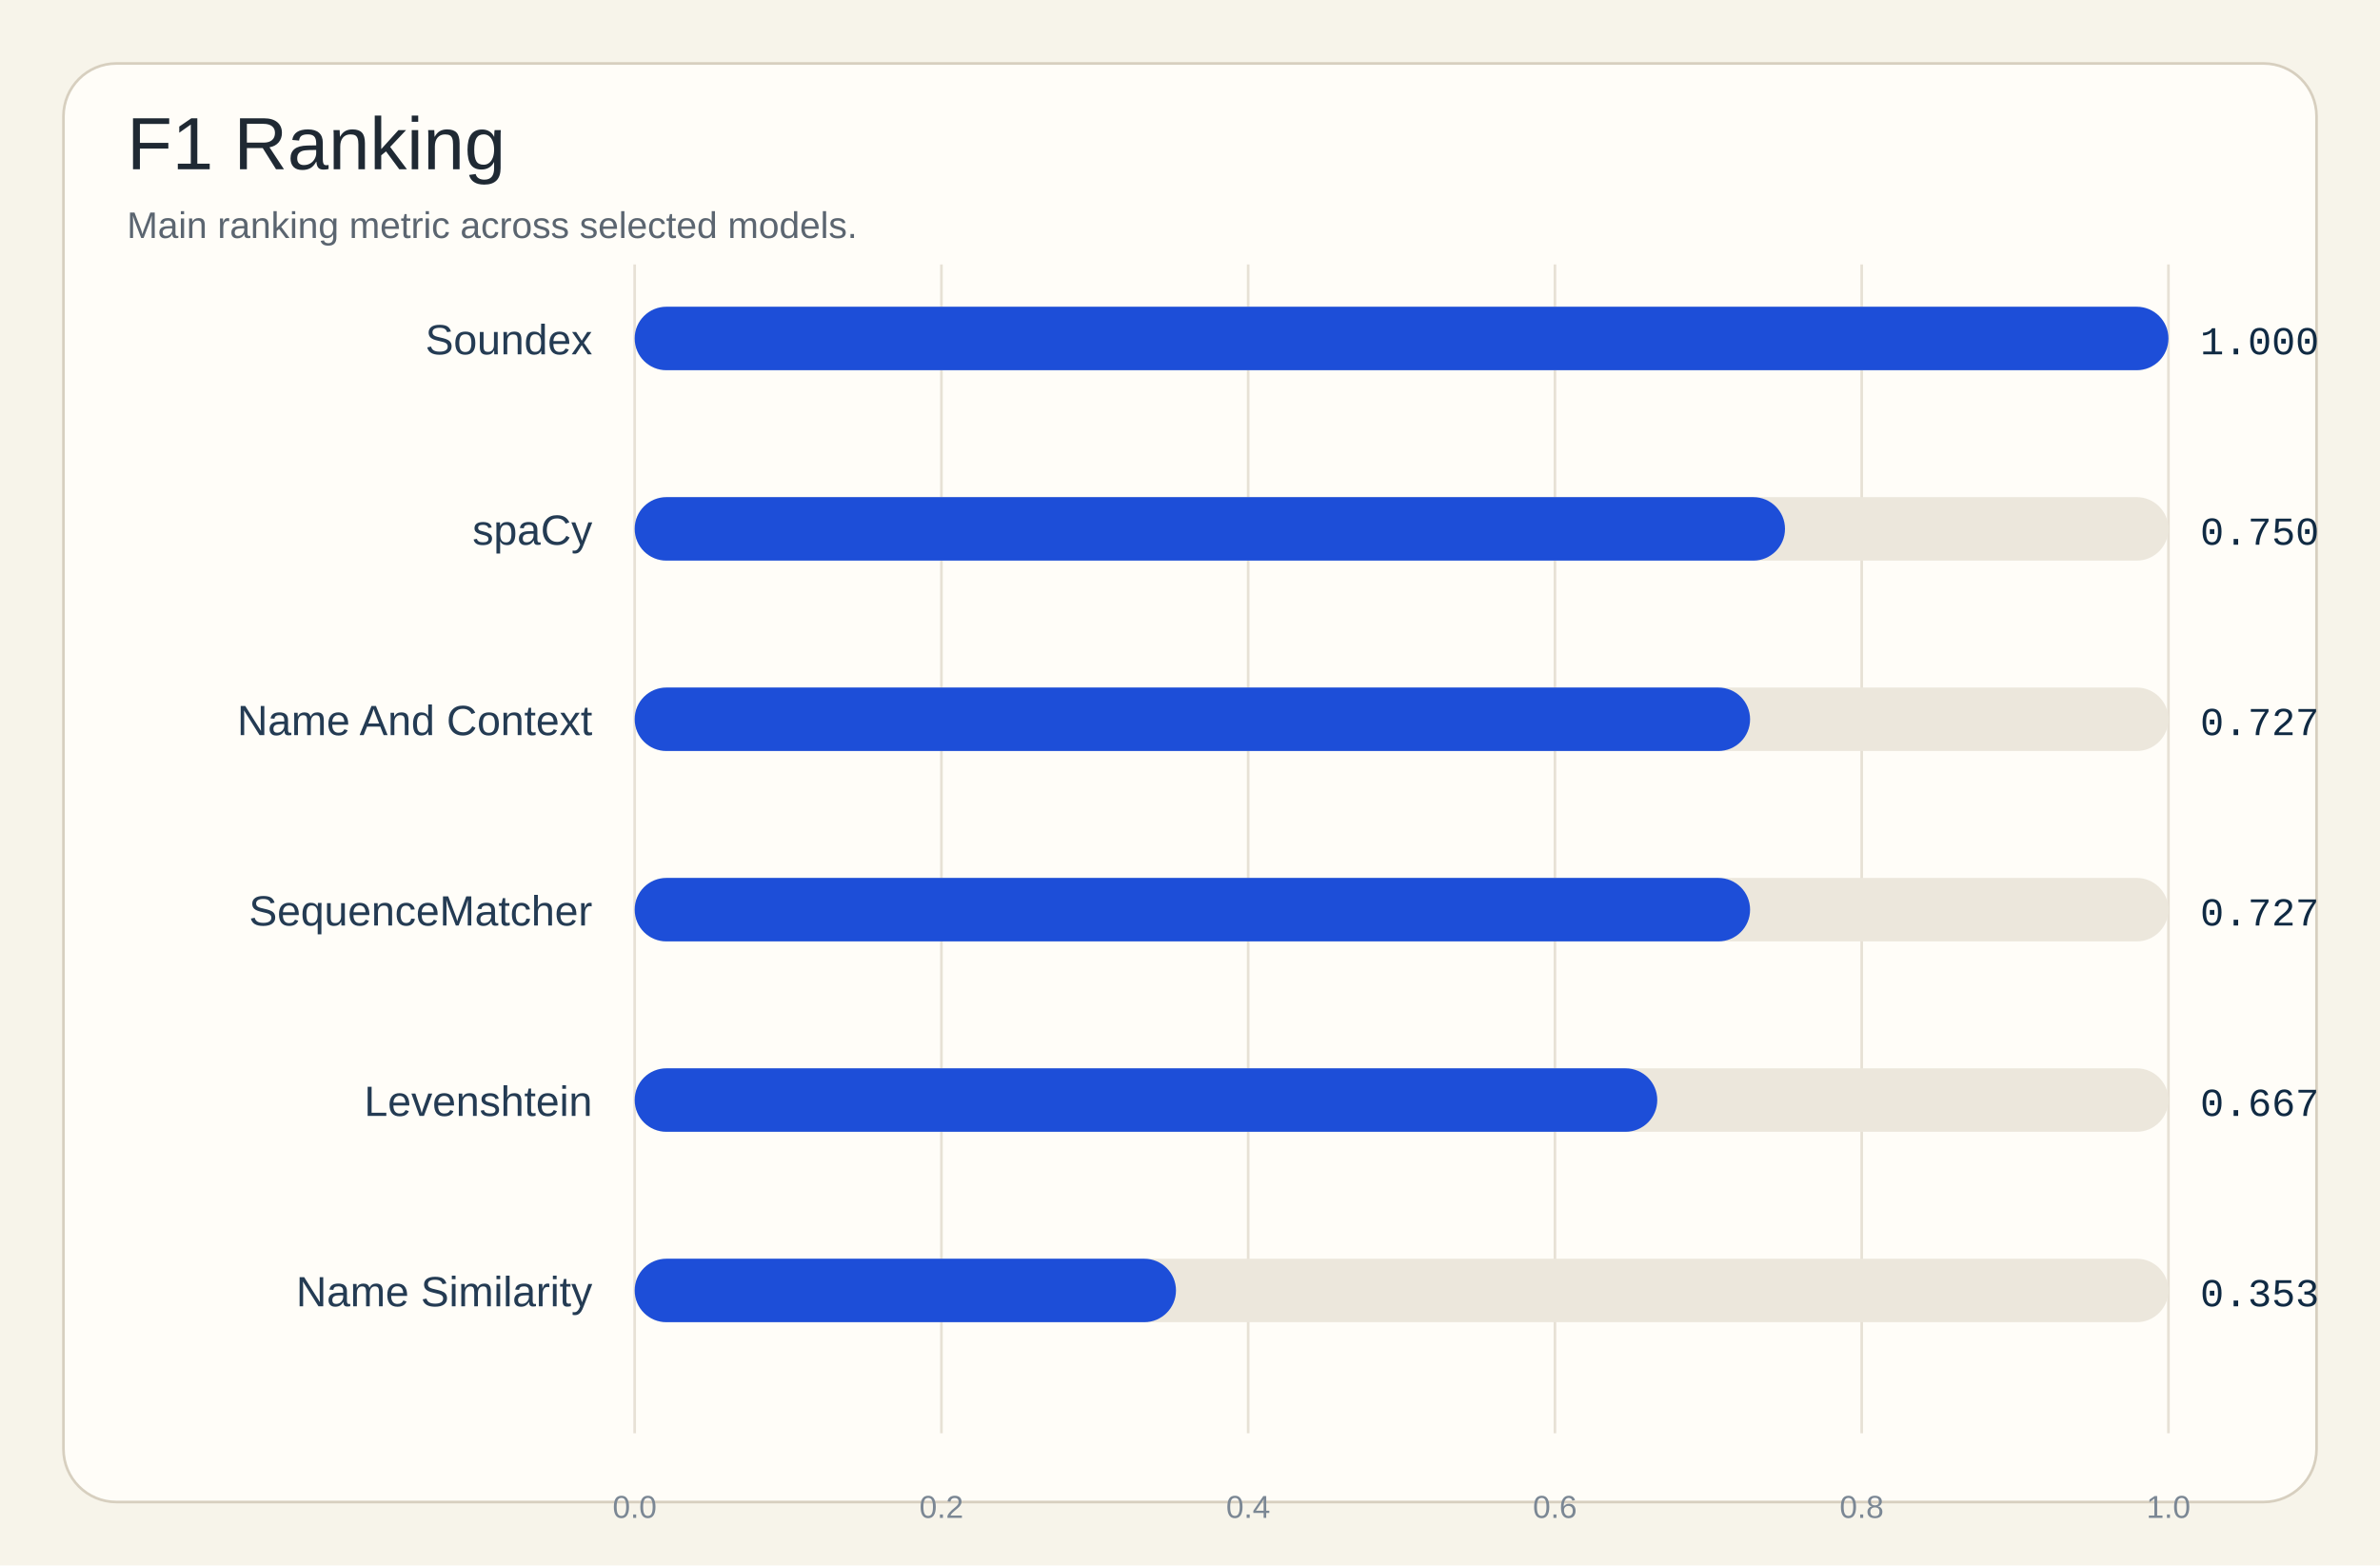
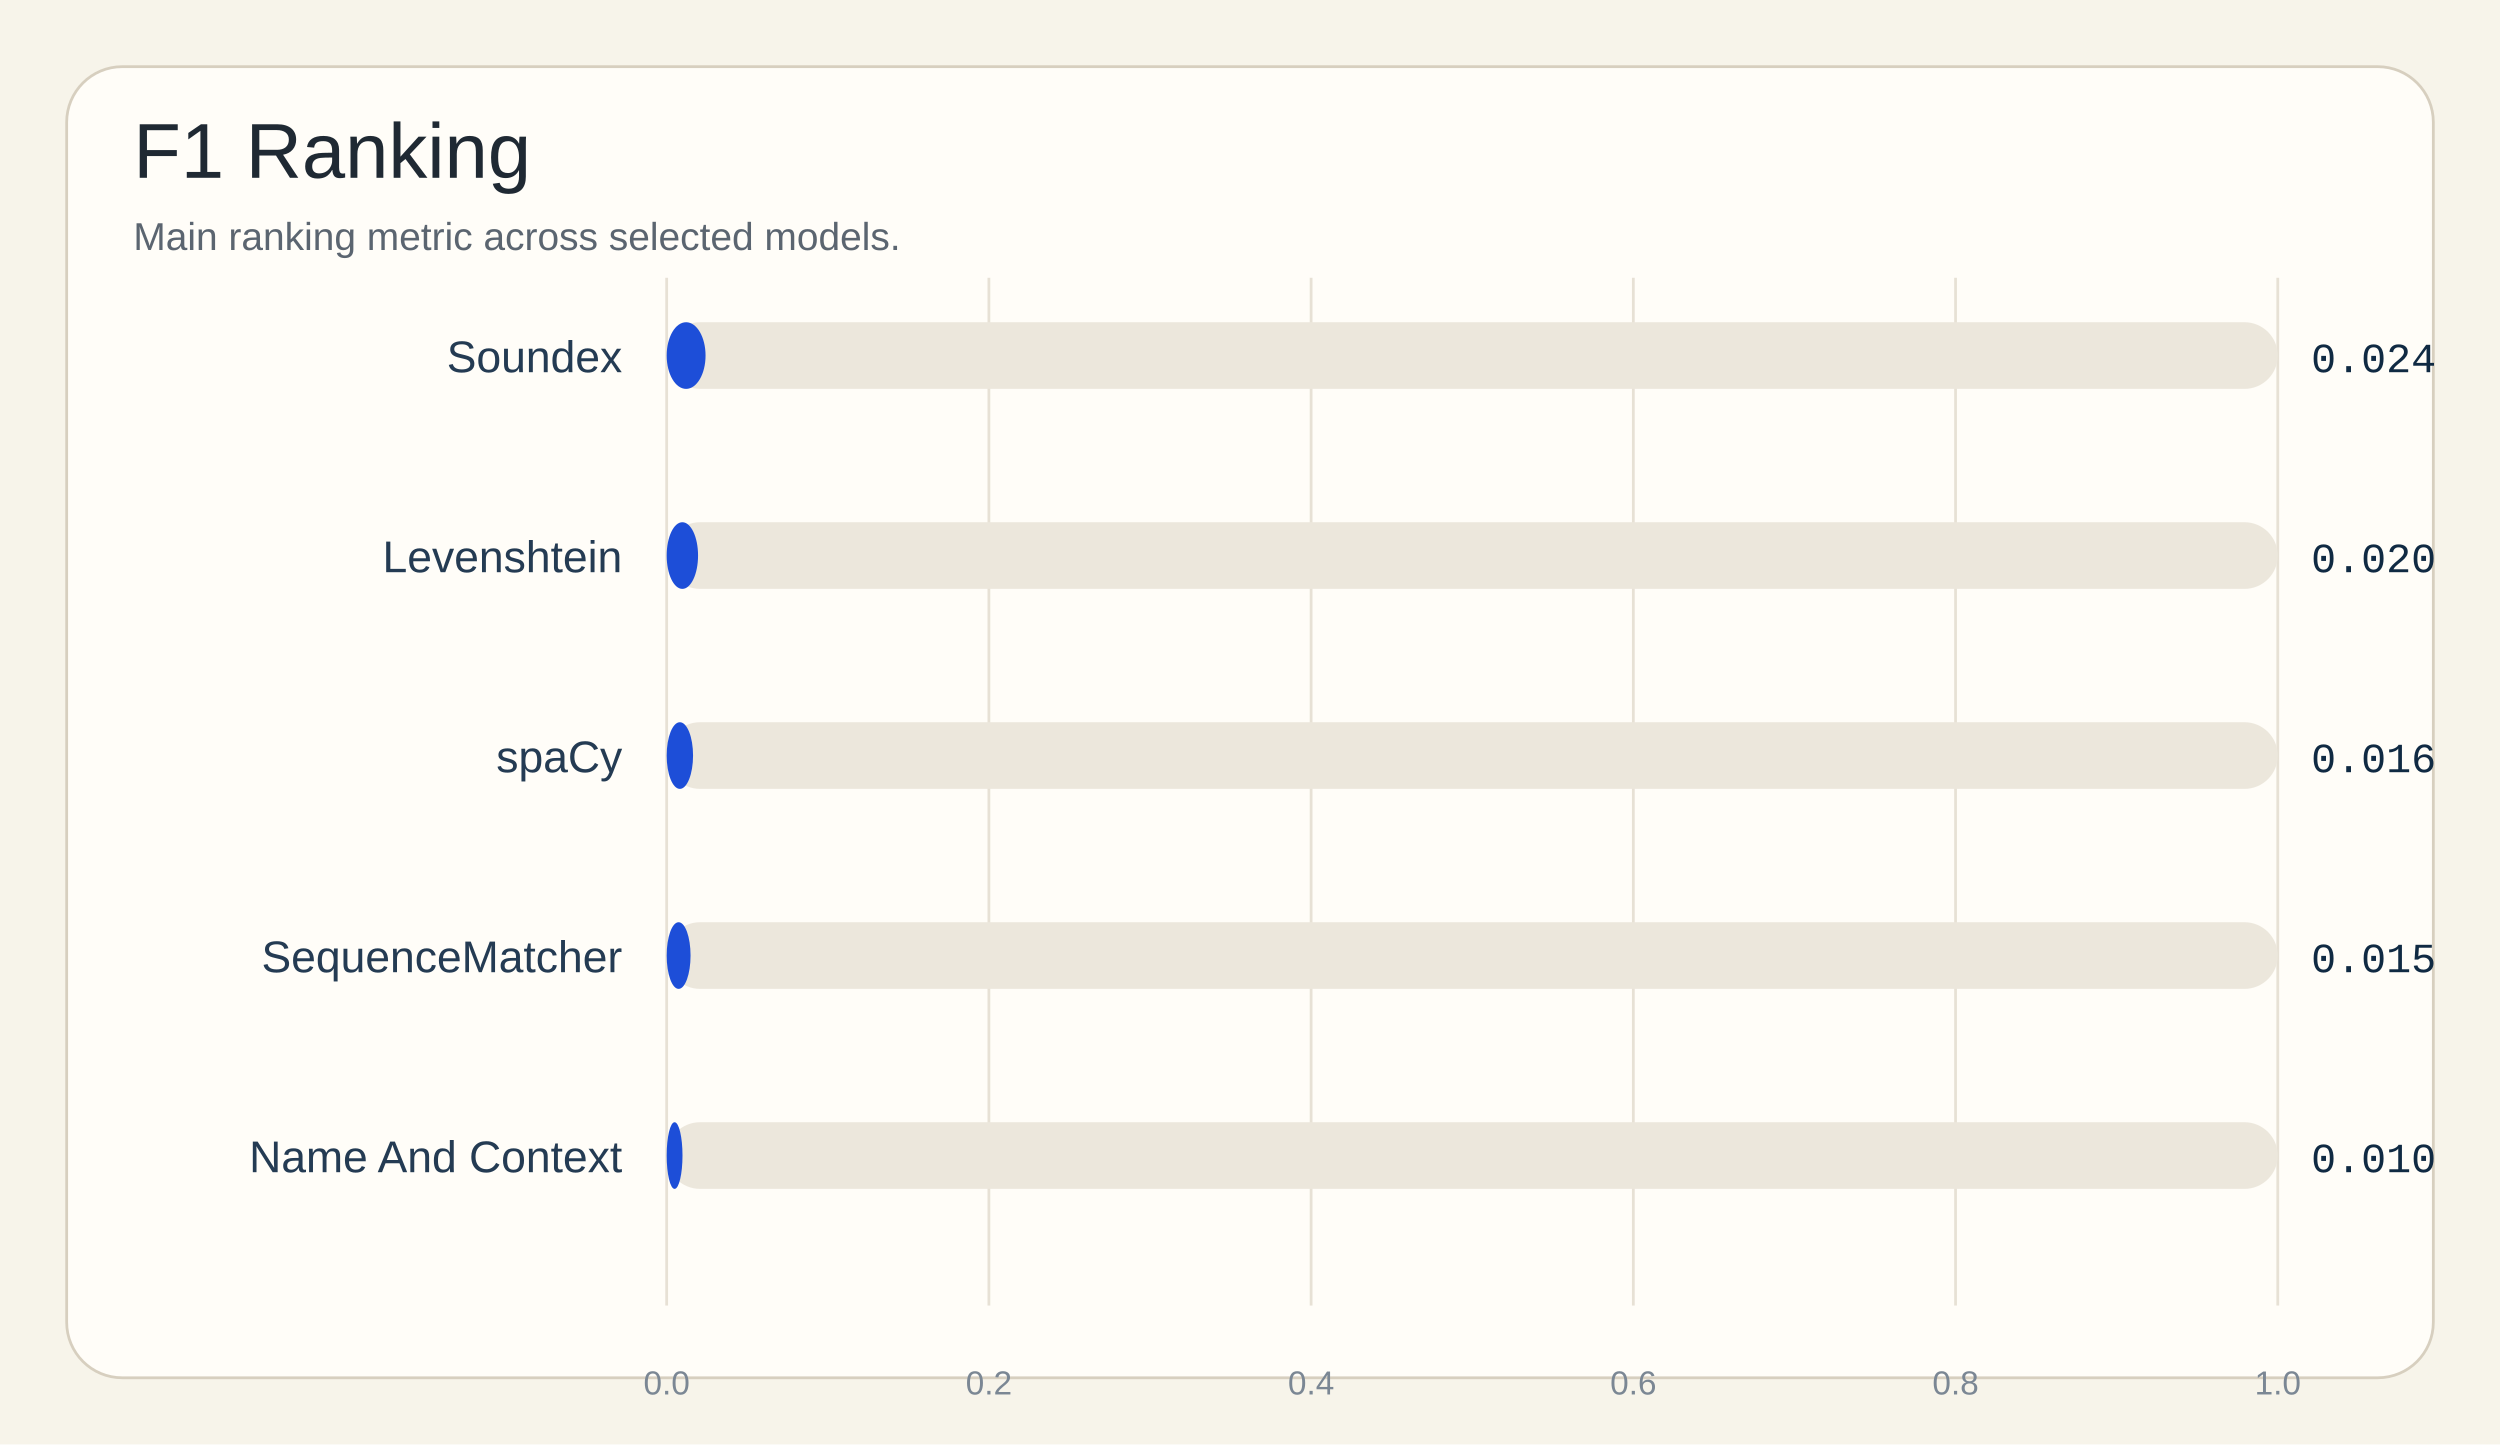
- <svg xmlns="http://www.w3.org/2000/svg" width="900" height="592" viewBox="0 0 900 592" role="img">
+ <svg xmlns="http://www.w3.org/2000/svg" width="900" height="520" viewBox="0 0 900 520" role="img">
  <rect width="100%" height="100%" fill="#f7f4ea" />
-   <rect x="24" y="24" width="852" height="544" rx="20" fill="#fffdf8" stroke="#d7cfbf" />
+   <rect x="24" y="24" width="852" height="472" rx="20" fill="#fffdf8" stroke="#d7cfbf" />
  <text x="48" y="64" font-size="28" font-family="Segoe UI, Arial, sans-serif" fill="#1f2933">F1 Ranking</text>
  <text x="48" y="90" font-size="14" font-family="Segoe UI, Arial, sans-serif" fill="#5b6570">Main ranking metric across selected models.</text>
-   <line x1="240.0" y1="100" x2="240.0" y2="542" stroke="#e7e1d5" />
-   <text x="240.0" y="574" text-anchor="middle" font-size="12" font-family="Segoe UI, Arial, sans-serif" fill="#7b8794">0.0</text>
-   <line x1="356.0" y1="100" x2="356.0" y2="542" stroke="#e7e1d5" />
-   <text x="356.0" y="574" text-anchor="middle" font-size="12" font-family="Segoe UI, Arial, sans-serif" fill="#7b8794">0.2</text>
-   <line x1="472.0" y1="100" x2="472.0" y2="542" stroke="#e7e1d5" />
-   <text x="472.0" y="574" text-anchor="middle" font-size="12" font-family="Segoe UI, Arial, sans-serif" fill="#7b8794">0.4</text>
-   <line x1="588.0" y1="100" x2="588.0" y2="542" stroke="#e7e1d5" />
-   <text x="588.0" y="574" text-anchor="middle" font-size="12" font-family="Segoe UI, Arial, sans-serif" fill="#7b8794">0.6</text>
-   <line x1="704.0" y1="100" x2="704.0" y2="542" stroke="#e7e1d5" />
-   <text x="704.0" y="574" text-anchor="middle" font-size="12" font-family="Segoe UI, Arial, sans-serif" fill="#7b8794">0.8</text>
-   <line x1="820.0" y1="100" x2="820.0" y2="542" stroke="#e7e1d5" />
-   <text x="820.0" y="574" text-anchor="middle" font-size="12" font-family="Segoe UI, Arial, sans-serif" fill="#7b8794">1.0</text>
+   <line x1="240.0" y1="100" x2="240.0" y2="470" stroke="#e7e1d5" />
+   <text x="240.0" y="502" text-anchor="middle" font-size="12" font-family="Segoe UI, Arial, sans-serif" fill="#7b8794">0.0</text>
+   <line x1="356.0" y1="100" x2="356.0" y2="470" stroke="#e7e1d5" />
+   <text x="356.0" y="502" text-anchor="middle" font-size="12" font-family="Segoe UI, Arial, sans-serif" fill="#7b8794">0.2</text>
+   <line x1="472.0" y1="100" x2="472.0" y2="470" stroke="#e7e1d5" />
+   <text x="472.0" y="502" text-anchor="middle" font-size="12" font-family="Segoe UI, Arial, sans-serif" fill="#7b8794">0.4</text>
+   <line x1="588.0" y1="100" x2="588.0" y2="470" stroke="#e7e1d5" />
+   <text x="588.0" y="502" text-anchor="middle" font-size="12" font-family="Segoe UI, Arial, sans-serif" fill="#7b8794">0.6</text>
+   <line x1="704.0" y1="100" x2="704.0" y2="470" stroke="#e7e1d5" />
+   <text x="704.0" y="502" text-anchor="middle" font-size="12" font-family="Segoe UI, Arial, sans-serif" fill="#7b8794">0.8</text>
+   <line x1="820.0" y1="100" x2="820.0" y2="470" stroke="#e7e1d5" />
+   <text x="820.0" y="502" text-anchor="middle" font-size="12" font-family="Segoe UI, Arial, sans-serif" fill="#7b8794">1.0</text>
  <text x="224" y="134" text-anchor="end" font-size="16" font-family="Segoe UI, Arial, sans-serif" fill="#243b53">Soundex</text>
  <rect x="240" y="116" width="580" height="24" rx="12" fill="#ece7dc" />
-   <rect x="240" y="116" width="580.0" height="24" rx="12" fill="#1d4ed8" />
-   <text x="832" y="134" font-size="15" font-family="Consolas, Courier New, monospace" fill="#102a43">1.000</text>
-   <text x="224" y="206" text-anchor="end" font-size="16" font-family="Segoe UI, Arial, sans-serif" fill="#243b53">spaCy</text>
+   <rect x="240" y="116" width="14.0" height="24" rx="12" fill="#1d4ed8" />
+   <text x="832" y="134" font-size="15" font-family="Consolas, Courier New, monospace" fill="#102a43">0.024</text>
+   <text x="224" y="206" text-anchor="end" font-size="16" font-family="Segoe UI, Arial, sans-serif" fill="#243b53">Levenshtein</text>
  <rect x="240" y="188" width="580" height="24" rx="12" fill="#ece7dc" />
-   <rect x="240" y="188" width="435.0" height="24" rx="12" fill="#1d4ed8" />
-   <text x="832" y="206" font-size="15" font-family="Consolas, Courier New, monospace" fill="#102a43">0.750</text>
-   <text x="224" y="278" text-anchor="end" font-size="16" font-family="Segoe UI, Arial, sans-serif" fill="#243b53">Name And Context</text>
+   <rect x="240" y="188" width="11.3" height="24" rx="12" fill="#1d4ed8" />
+   <text x="832" y="206" font-size="15" font-family="Consolas, Courier New, monospace" fill="#102a43">0.020</text>
+   <text x="224" y="278" text-anchor="end" font-size="16" font-family="Segoe UI, Arial, sans-serif" fill="#243b53">spaCy</text>
  <rect x="240" y="260" width="580" height="24" rx="12" fill="#ece7dc" />
-   <rect x="240" y="260" width="421.8" height="24" rx="12" fill="#1d4ed8" />
-   <text x="832" y="278" font-size="15" font-family="Consolas, Courier New, monospace" fill="#102a43">0.727</text>
+   <rect x="240" y="260" width="9.5" height="24" rx="12" fill="#1d4ed8" />
+   <text x="832" y="278" font-size="15" font-family="Consolas, Courier New, monospace" fill="#102a43">0.016</text>
  <text x="224" y="350" text-anchor="end" font-size="16" font-family="Segoe UI, Arial, sans-serif" fill="#243b53">SequenceMatcher</text>
  <rect x="240" y="332" width="580" height="24" rx="12" fill="#ece7dc" />
-   <rect x="240" y="332" width="421.8" height="24" rx="12" fill="#1d4ed8" />
-   <text x="832" y="350" font-size="15" font-family="Consolas, Courier New, monospace" fill="#102a43">0.727</text>
-   <text x="224" y="422" text-anchor="end" font-size="16" font-family="Segoe UI, Arial, sans-serif" fill="#243b53">Levenshtein</text>
+   <rect x="240" y="332" width="8.6" height="24" rx="12" fill="#1d4ed8" />
+   <text x="832" y="350" font-size="15" font-family="Consolas, Courier New, monospace" fill="#102a43">0.015</text>
+   <text x="224" y="422" text-anchor="end" font-size="16" font-family="Segoe UI, Arial, sans-serif" fill="#243b53">Name And Context</text>
  <rect x="240" y="404" width="580" height="24" rx="12" fill="#ece7dc" />
-   <rect x="240" y="404" width="386.7" height="24" rx="12" fill="#1d4ed8" />
-   <text x="832" y="422" font-size="15" font-family="Consolas, Courier New, monospace" fill="#102a43">0.667</text>
-   <text x="224" y="494" text-anchor="end" font-size="16" font-family="Segoe UI, Arial, sans-serif" fill="#243b53">Name Similarity</text>
-   <rect x="240" y="476" width="580" height="24" rx="12" fill="#ece7dc" />
-   <rect x="240" y="476" width="204.7" height="24" rx="12" fill="#1d4ed8" />
-   <text x="832" y="494" font-size="15" font-family="Consolas, Courier New, monospace" fill="#102a43">0.353</text>
+   <rect x="240" y="404" width="5.7" height="24" rx="12" fill="#1d4ed8" />
+   <text x="832" y="422" font-size="15" font-family="Consolas, Courier New, monospace" fill="#102a43">0.010</text>
</svg>
